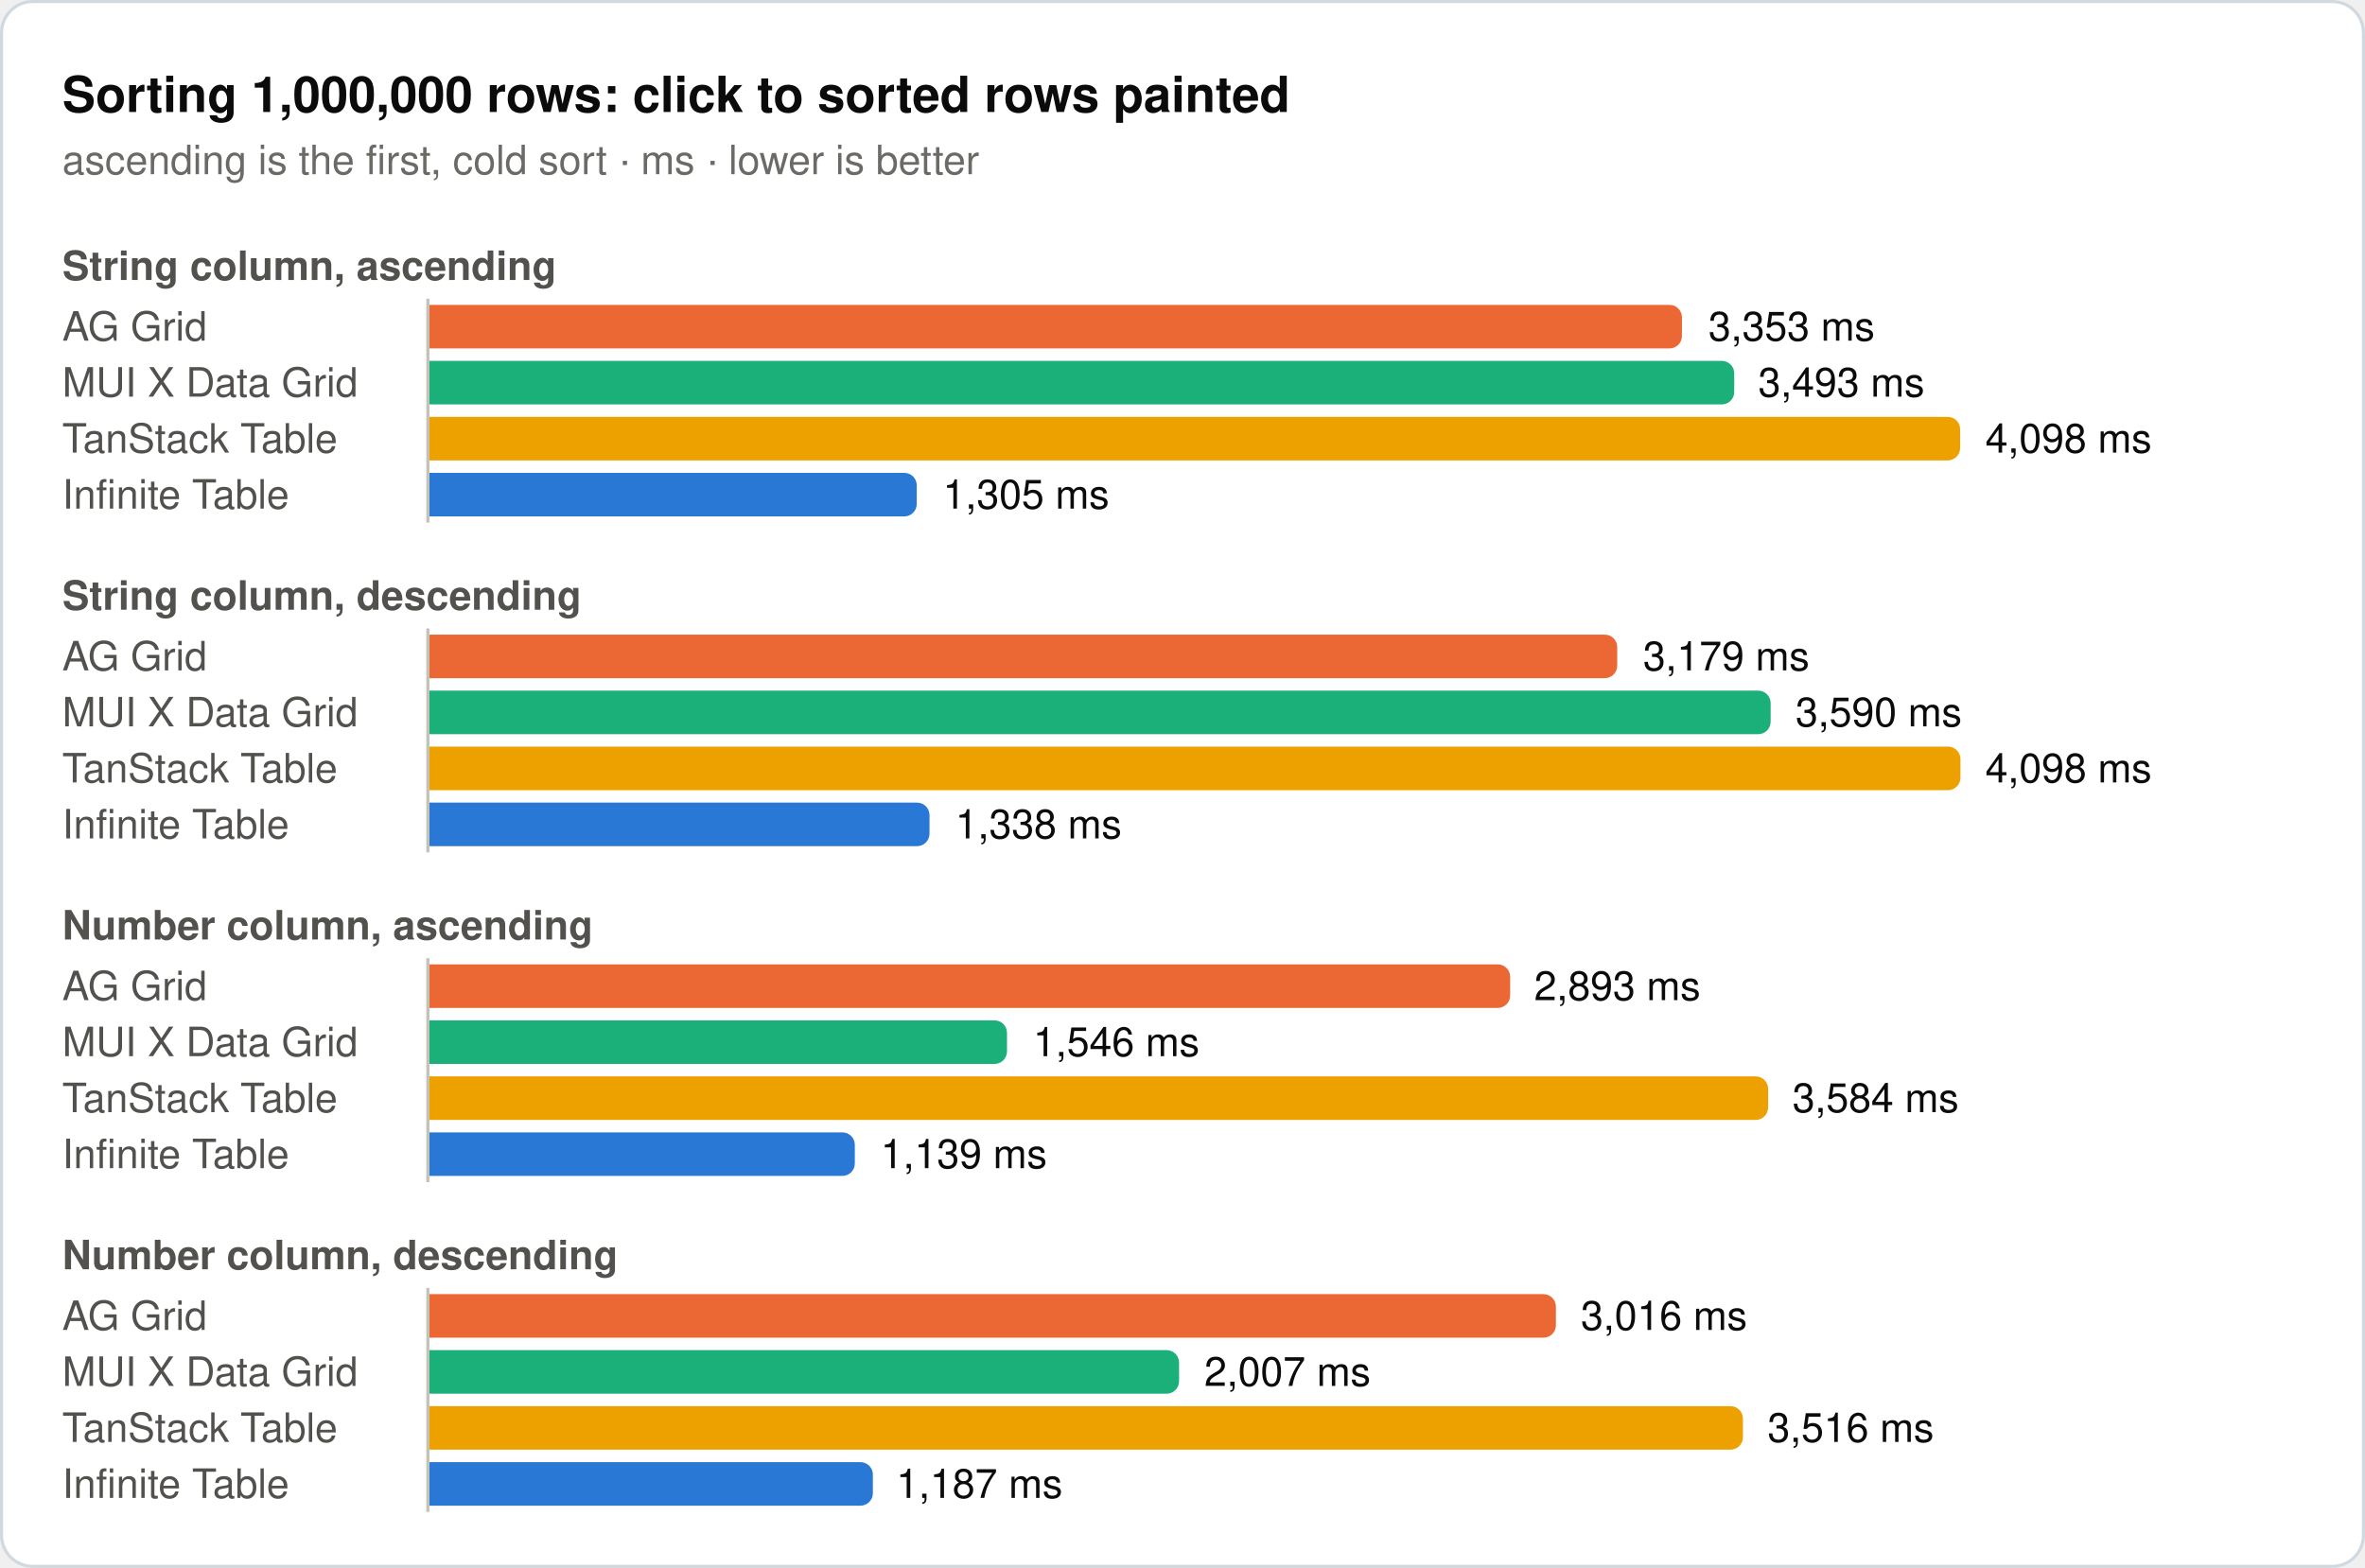
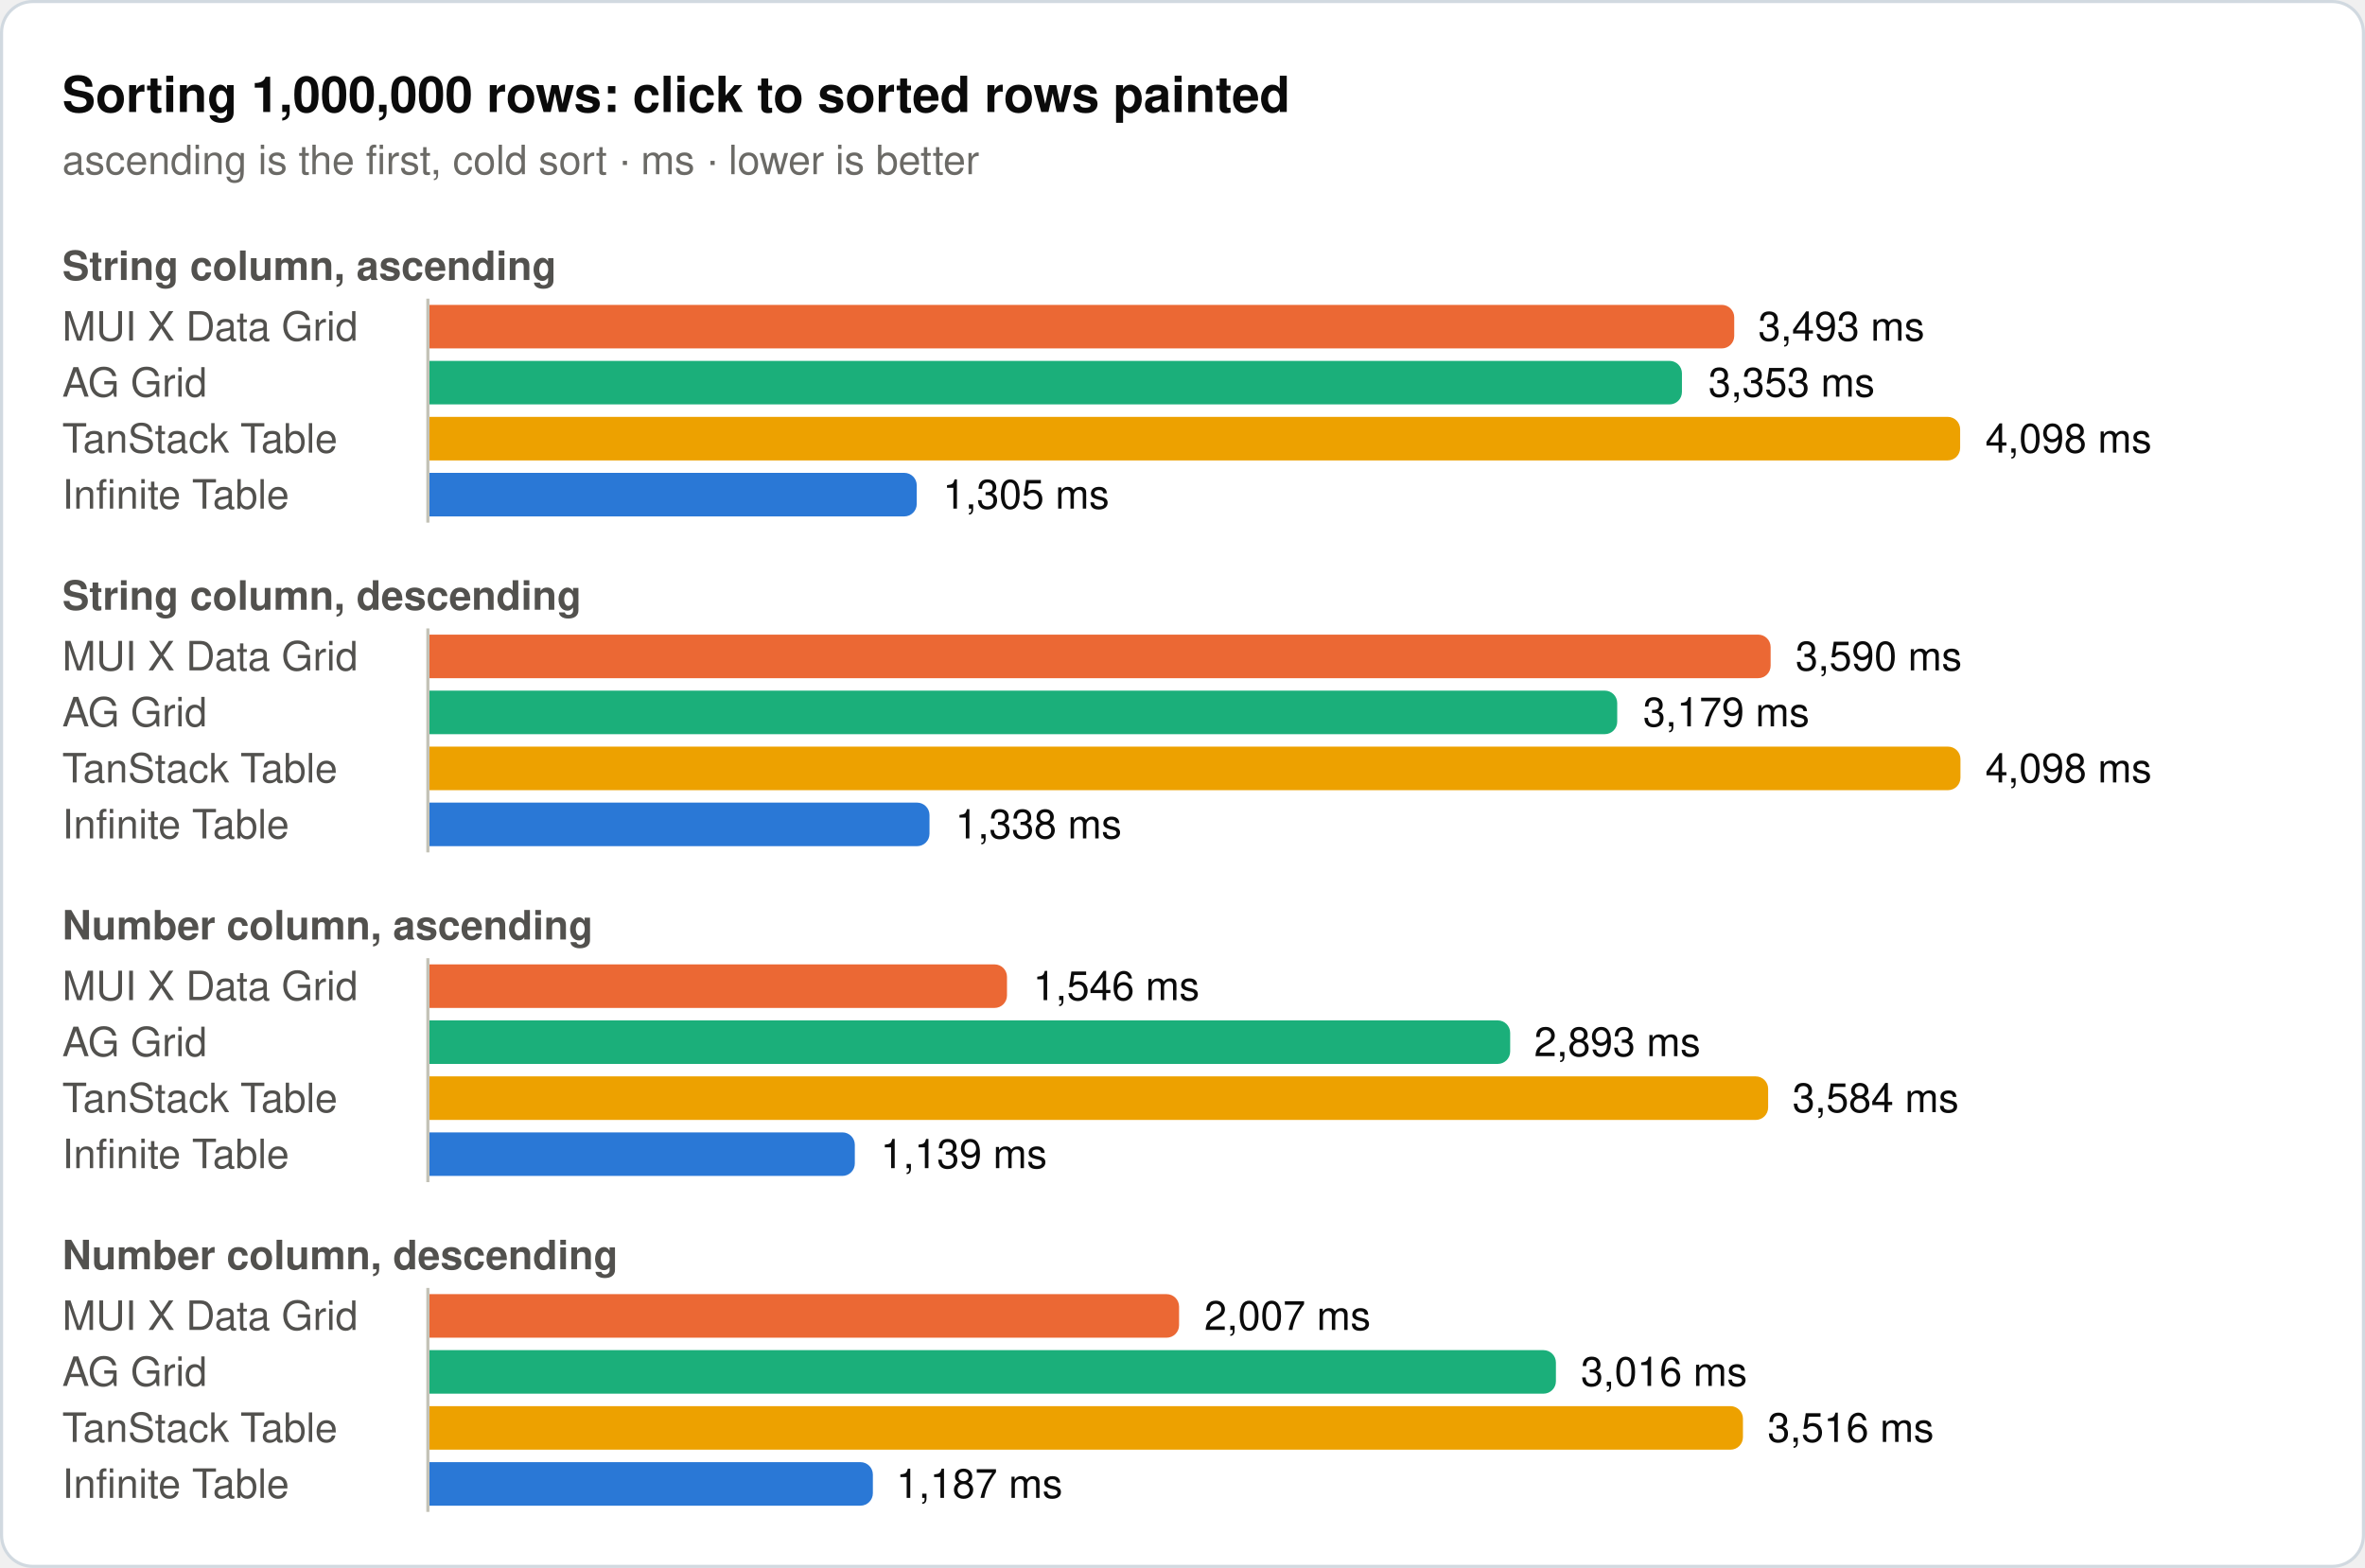
<svg xmlns="http://www.w3.org/2000/svg" width="760" height="504" viewBox="0 0 760 504" role="img">
  <rect x="0.5" y="0.5" width="759" height="503" rx="10" fill="#ffffff" stroke="#d1d9e0" />
  <text x="20" y="36" font-family="system-ui, -apple-system, 'Segoe UI', Helvetica, Arial, sans-serif" font-size="16" font-weight="600" fill="#0b0b0b">Sorting 1,000,000 rows: click to sorted rows painted</text>
  <text x="20" y="56" font-family="system-ui, -apple-system, 'Segoe UI', Helvetica, Arial, sans-serif" font-size="13" fill="#6b6a66">ascending is the first, cold sort · ms · lower is better</text>
  <text x="20" y="90" font-family="system-ui, -apple-system, 'Segoe UI', Helvetica, Arial, sans-serif" font-size="13" font-weight="600" fill="#52514e">String column, ascending</text>
-   <text x="20" y="109.5" font-family="system-ui, -apple-system, 'Segoe UI', Helvetica, Arial, sans-serif" font-size="13" fill="#52514e">AG Grid</text>
-   <path d="M138,98H536.5a4,4 0 0 1 4,4V108a4,4 0 0 1 -4,4H138Z" fill="#eb6834" />
-   <text x="549" y="109.5" font-family="system-ui, -apple-system, 'Segoe UI', Helvetica, Arial, sans-serif" font-size="13" fill="#0b0b0b">3,353 ms</text>
-   <text x="20" y="127.5" font-family="system-ui, -apple-system, 'Segoe UI', Helvetica, Arial, sans-serif" font-size="13" fill="#52514e">MUI X Data Grid</text>
-   <path d="M138,116H553.3a4,4 0 0 1 4,4V126a4,4 0 0 1 -4,4H138Z" fill="#1baf7a" />
-   <text x="565" y="127.5" font-family="system-ui, -apple-system, 'Segoe UI', Helvetica, Arial, sans-serif" font-size="13" fill="#0b0b0b">3,493 ms</text>
+   <text x="20" y="109.5" font-family="system-ui, -apple-system, 'Segoe UI', Helvetica, Arial, sans-serif" font-size="13" fill="#52514e">MUI X Data Grid</text>
+   <path d="M138,98H553.3a4,4 0 0 1 4,4V108a4,4 0 0 1 -4,4H138Z" fill="#eb6834" />
+   <text x="565" y="109.5" font-family="system-ui, -apple-system, 'Segoe UI', Helvetica, Arial, sans-serif" font-size="13" fill="#0b0b0b">3,493 ms</text>
+   <text x="20" y="127.5" font-family="system-ui, -apple-system, 'Segoe UI', Helvetica, Arial, sans-serif" font-size="13" fill="#52514e">AG Grid</text>
+   <path d="M138,116H536.5a4,4 0 0 1 4,4V126a4,4 0 0 1 -4,4H138Z" fill="#1baf7a" />
+   <text x="549" y="127.5" font-family="system-ui, -apple-system, 'Segoe UI', Helvetica, Arial, sans-serif" font-size="13" fill="#0b0b0b">3,353 ms</text>
  <text x="20" y="145.5" font-family="system-ui, -apple-system, 'Segoe UI', Helvetica, Arial, sans-serif" font-size="13" fill="#52514e">TanStack Table</text>
  <path d="M138,134H625.9a4,4 0 0 1 4,4V144a4,4 0 0 1 -4,4H138Z" fill="#eda100" />
  <text x="638" y="145.5" font-family="system-ui, -apple-system, 'Segoe UI', Helvetica, Arial, sans-serif" font-size="13" fill="#0b0b0b">4,098 ms</text>
  <text x="20" y="163.5" font-family="system-ui, -apple-system, 'Segoe UI', Helvetica, Arial, sans-serif" font-size="13" fill="#52514e">Infinite Table</text>
  <path d="M138,152H290.6a4,4 0 0 1 4,4V162a4,4 0 0 1 -4,4H138Z" fill="#2a78d6" />
  <text x="303" y="163.5" font-family="system-ui, -apple-system, 'Segoe UI', Helvetica, Arial, sans-serif" font-size="13" fill="#0b0b0b">1,305 ms</text>
  <line x1="137.5" y1="96" x2="137.5" y2="168" stroke="#c3c2b7" stroke-width="1" />
  <text x="20" y="196" font-family="system-ui, -apple-system, 'Segoe UI', Helvetica, Arial, sans-serif" font-size="13" font-weight="600" fill="#52514e">String column, descending</text>
-   <text x="20" y="215.5" font-family="system-ui, -apple-system, 'Segoe UI', Helvetica, Arial, sans-serif" font-size="13" fill="#52514e">AG Grid</text>
-   <path d="M138,204H515.7a4,4 0 0 1 4,4V214a4,4 0 0 1 -4,4H138Z" fill="#eb6834" />
-   <text x="528" y="215.5" font-family="system-ui, -apple-system, 'Segoe UI', Helvetica, Arial, sans-serif" font-size="13" fill="#0b0b0b">3,179 ms</text>
-   <text x="20" y="233.5" font-family="system-ui, -apple-system, 'Segoe UI', Helvetica, Arial, sans-serif" font-size="13" fill="#52514e">MUI X Data Grid</text>
-   <path d="M138,222H565a4,4 0 0 1 4,4V232a4,4 0 0 1 -4,4H138Z" fill="#1baf7a" />
-   <text x="577" y="233.5" font-family="system-ui, -apple-system, 'Segoe UI', Helvetica, Arial, sans-serif" font-size="13" fill="#0b0b0b">3,590 ms</text>
+   <text x="20" y="215.5" font-family="system-ui, -apple-system, 'Segoe UI', Helvetica, Arial, sans-serif" font-size="13" fill="#52514e">MUI X Data Grid</text>
+   <path d="M138,204H565a4,4 0 0 1 4,4V214a4,4 0 0 1 -4,4H138Z" fill="#eb6834" />
+   <text x="577" y="215.5" font-family="system-ui, -apple-system, 'Segoe UI', Helvetica, Arial, sans-serif" font-size="13" fill="#0b0b0b">3,590 ms</text>
+   <text x="20" y="233.5" font-family="system-ui, -apple-system, 'Segoe UI', Helvetica, Arial, sans-serif" font-size="13" fill="#52514e">AG Grid</text>
+   <path d="M138,222H515.7a4,4 0 0 1 4,4V232a4,4 0 0 1 -4,4H138Z" fill="#1baf7a" />
+   <text x="528" y="233.5" font-family="system-ui, -apple-system, 'Segoe UI', Helvetica, Arial, sans-serif" font-size="13" fill="#0b0b0b">3,179 ms</text>
  <text x="20" y="251.5" font-family="system-ui, -apple-system, 'Segoe UI', Helvetica, Arial, sans-serif" font-size="13" fill="#52514e">TanStack Table</text>
  <path d="M138,240H626a4,4 0 0 1 4,4V250a4,4 0 0 1 -4,4H138Z" fill="#eda100" />
  <text x="638" y="251.5" font-family="system-ui, -apple-system, 'Segoe UI', Helvetica, Arial, sans-serif" font-size="13" fill="#0b0b0b">4,098 ms</text>
  <text x="20" y="269.5" font-family="system-ui, -apple-system, 'Segoe UI', Helvetica, Arial, sans-serif" font-size="13" fill="#52514e">Infinite Table</text>
  <path d="M138,258H294.7a4,4 0 0 1 4,4V268a4,4 0 0 1 -4,4H138Z" fill="#2a78d6" />
  <text x="307" y="269.5" font-family="system-ui, -apple-system, 'Segoe UI', Helvetica, Arial, sans-serif" font-size="13" fill="#0b0b0b">1,338 ms</text>
  <line x1="137.5" y1="202" x2="137.5" y2="274" stroke="#c3c2b7" stroke-width="1" />
  <text x="20" y="302" font-family="system-ui, -apple-system, 'Segoe UI', Helvetica, Arial, sans-serif" font-size="13" font-weight="600" fill="#52514e">Number column, ascending</text>
-   <text x="20" y="321.5" font-family="system-ui, -apple-system, 'Segoe UI', Helvetica, Arial, sans-serif" font-size="13" fill="#52514e">AG Grid</text>
-   <path d="M138,310H481.3a4,4 0 0 1 4,4V320a4,4 0 0 1 -4,4H138Z" fill="#eb6834" />
-   <text x="493" y="321.5" font-family="system-ui, -apple-system, 'Segoe UI', Helvetica, Arial, sans-serif" font-size="13" fill="#0b0b0b">2,893 ms</text>
-   <text x="20" y="339.5" font-family="system-ui, -apple-system, 'Segoe UI', Helvetica, Arial, sans-serif" font-size="13" fill="#52514e">MUI X Data Grid</text>
-   <path d="M138,328H319.6a4,4 0 0 1 4,4V338a4,4 0 0 1 -4,4H138Z" fill="#1baf7a" />
-   <text x="332" y="339.5" font-family="system-ui, -apple-system, 'Segoe UI', Helvetica, Arial, sans-serif" font-size="13" fill="#0b0b0b">1,546 ms</text>
+   <text x="20" y="321.5" font-family="system-ui, -apple-system, 'Segoe UI', Helvetica, Arial, sans-serif" font-size="13" fill="#52514e">MUI X Data Grid</text>
+   <path d="M138,310H319.6a4,4 0 0 1 4,4V320a4,4 0 0 1 -4,4H138Z" fill="#eb6834" />
+   <text x="332" y="321.5" font-family="system-ui, -apple-system, 'Segoe UI', Helvetica, Arial, sans-serif" font-size="13" fill="#0b0b0b">1,546 ms</text>
+   <text x="20" y="339.5" font-family="system-ui, -apple-system, 'Segoe UI', Helvetica, Arial, sans-serif" font-size="13" fill="#52514e">AG Grid</text>
+   <path d="M138,328H481.3a4,4 0 0 1 4,4V338a4,4 0 0 1 -4,4H138Z" fill="#1baf7a" />
+   <text x="493" y="339.5" font-family="system-ui, -apple-system, 'Segoe UI', Helvetica, Arial, sans-serif" font-size="13" fill="#0b0b0b">2,893 ms</text>
  <text x="20" y="357.5" font-family="system-ui, -apple-system, 'Segoe UI', Helvetica, Arial, sans-serif" font-size="13" fill="#52514e">TanStack Table</text>
  <path d="M138,346H564.2a4,4 0 0 1 4,4V356a4,4 0 0 1 -4,4H138Z" fill="#eda100" />
  <text x="576" y="357.5" font-family="system-ui, -apple-system, 'Segoe UI', Helvetica, Arial, sans-serif" font-size="13" fill="#0b0b0b">3,584 ms</text>
  <text x="20" y="375.5" font-family="system-ui, -apple-system, 'Segoe UI', Helvetica, Arial, sans-serif" font-size="13" fill="#52514e">Infinite Table</text>
  <path d="M138,364H270.7a4,4 0 0 1 4,4V374a4,4 0 0 1 -4,4H138Z" fill="#2a78d6" />
  <text x="283" y="375.5" font-family="system-ui, -apple-system, 'Segoe UI', Helvetica, Arial, sans-serif" font-size="13" fill="#0b0b0b">1,139 ms</text>
  <line x1="137.5" y1="308" x2="137.5" y2="380" stroke="#c3c2b7" stroke-width="1" />
  <text x="20" y="408" font-family="system-ui, -apple-system, 'Segoe UI', Helvetica, Arial, sans-serif" font-size="13" font-weight="600" fill="#52514e">Number column, descending</text>
-   <text x="20" y="427.5" font-family="system-ui, -apple-system, 'Segoe UI', Helvetica, Arial, sans-serif" font-size="13" fill="#52514e">AG Grid</text>
-   <path d="M138,416H496a4,4 0 0 1 4,4V426a4,4 0 0 1 -4,4H138Z" fill="#eb6834" />
-   <text x="508" y="427.5" font-family="system-ui, -apple-system, 'Segoe UI', Helvetica, Arial, sans-serif" font-size="13" fill="#0b0b0b">3,016 ms</text>
-   <text x="20" y="445.5" font-family="system-ui, -apple-system, 'Segoe UI', Helvetica, Arial, sans-serif" font-size="13" fill="#52514e">MUI X Data Grid</text>
-   <path d="M138,434H374.9a4,4 0 0 1 4,4V444a4,4 0 0 1 -4,4H138Z" fill="#1baf7a" />
-   <text x="387" y="445.5" font-family="system-ui, -apple-system, 'Segoe UI', Helvetica, Arial, sans-serif" font-size="13" fill="#0b0b0b">2,007 ms</text>
+   <text x="20" y="427.5" font-family="system-ui, -apple-system, 'Segoe UI', Helvetica, Arial, sans-serif" font-size="13" fill="#52514e">MUI X Data Grid</text>
+   <path d="M138,416H374.9a4,4 0 0 1 4,4V426a4,4 0 0 1 -4,4H138Z" fill="#eb6834" />
+   <text x="387" y="427.5" font-family="system-ui, -apple-system, 'Segoe UI', Helvetica, Arial, sans-serif" font-size="13" fill="#0b0b0b">2,007 ms</text>
+   <text x="20" y="445.5" font-family="system-ui, -apple-system, 'Segoe UI', Helvetica, Arial, sans-serif" font-size="13" fill="#52514e">AG Grid</text>
+   <path d="M138,434H496a4,4 0 0 1 4,4V444a4,4 0 0 1 -4,4H138Z" fill="#1baf7a" />
+   <text x="508" y="445.5" font-family="system-ui, -apple-system, 'Segoe UI', Helvetica, Arial, sans-serif" font-size="13" fill="#0b0b0b">3,016 ms</text>
  <text x="20" y="463.5" font-family="system-ui, -apple-system, 'Segoe UI', Helvetica, Arial, sans-serif" font-size="13" fill="#52514e">TanStack Table</text>
  <path d="M138,452H556.1a4,4 0 0 1 4,4V462a4,4 0 0 1 -4,4H138Z" fill="#eda100" />
  <text x="568" y="463.5" font-family="system-ui, -apple-system, 'Segoe UI', Helvetica, Arial, sans-serif" font-size="13" fill="#0b0b0b">3,516 ms</text>
  <text x="20" y="481.5" font-family="system-ui, -apple-system, 'Segoe UI', Helvetica, Arial, sans-serif" font-size="13" fill="#52514e">Infinite Table</text>
  <path d="M138,470H276.5a4,4 0 0 1 4,4V480a4,4 0 0 1 -4,4H138Z" fill="#2a78d6" />
  <text x="288" y="481.5" font-family="system-ui, -apple-system, 'Segoe UI', Helvetica, Arial, sans-serif" font-size="13" fill="#0b0b0b">1,187 ms</text>
  <line x1="137.5" y1="414" x2="137.5" y2="486" stroke="#c3c2b7" stroke-width="1" />
</svg>
